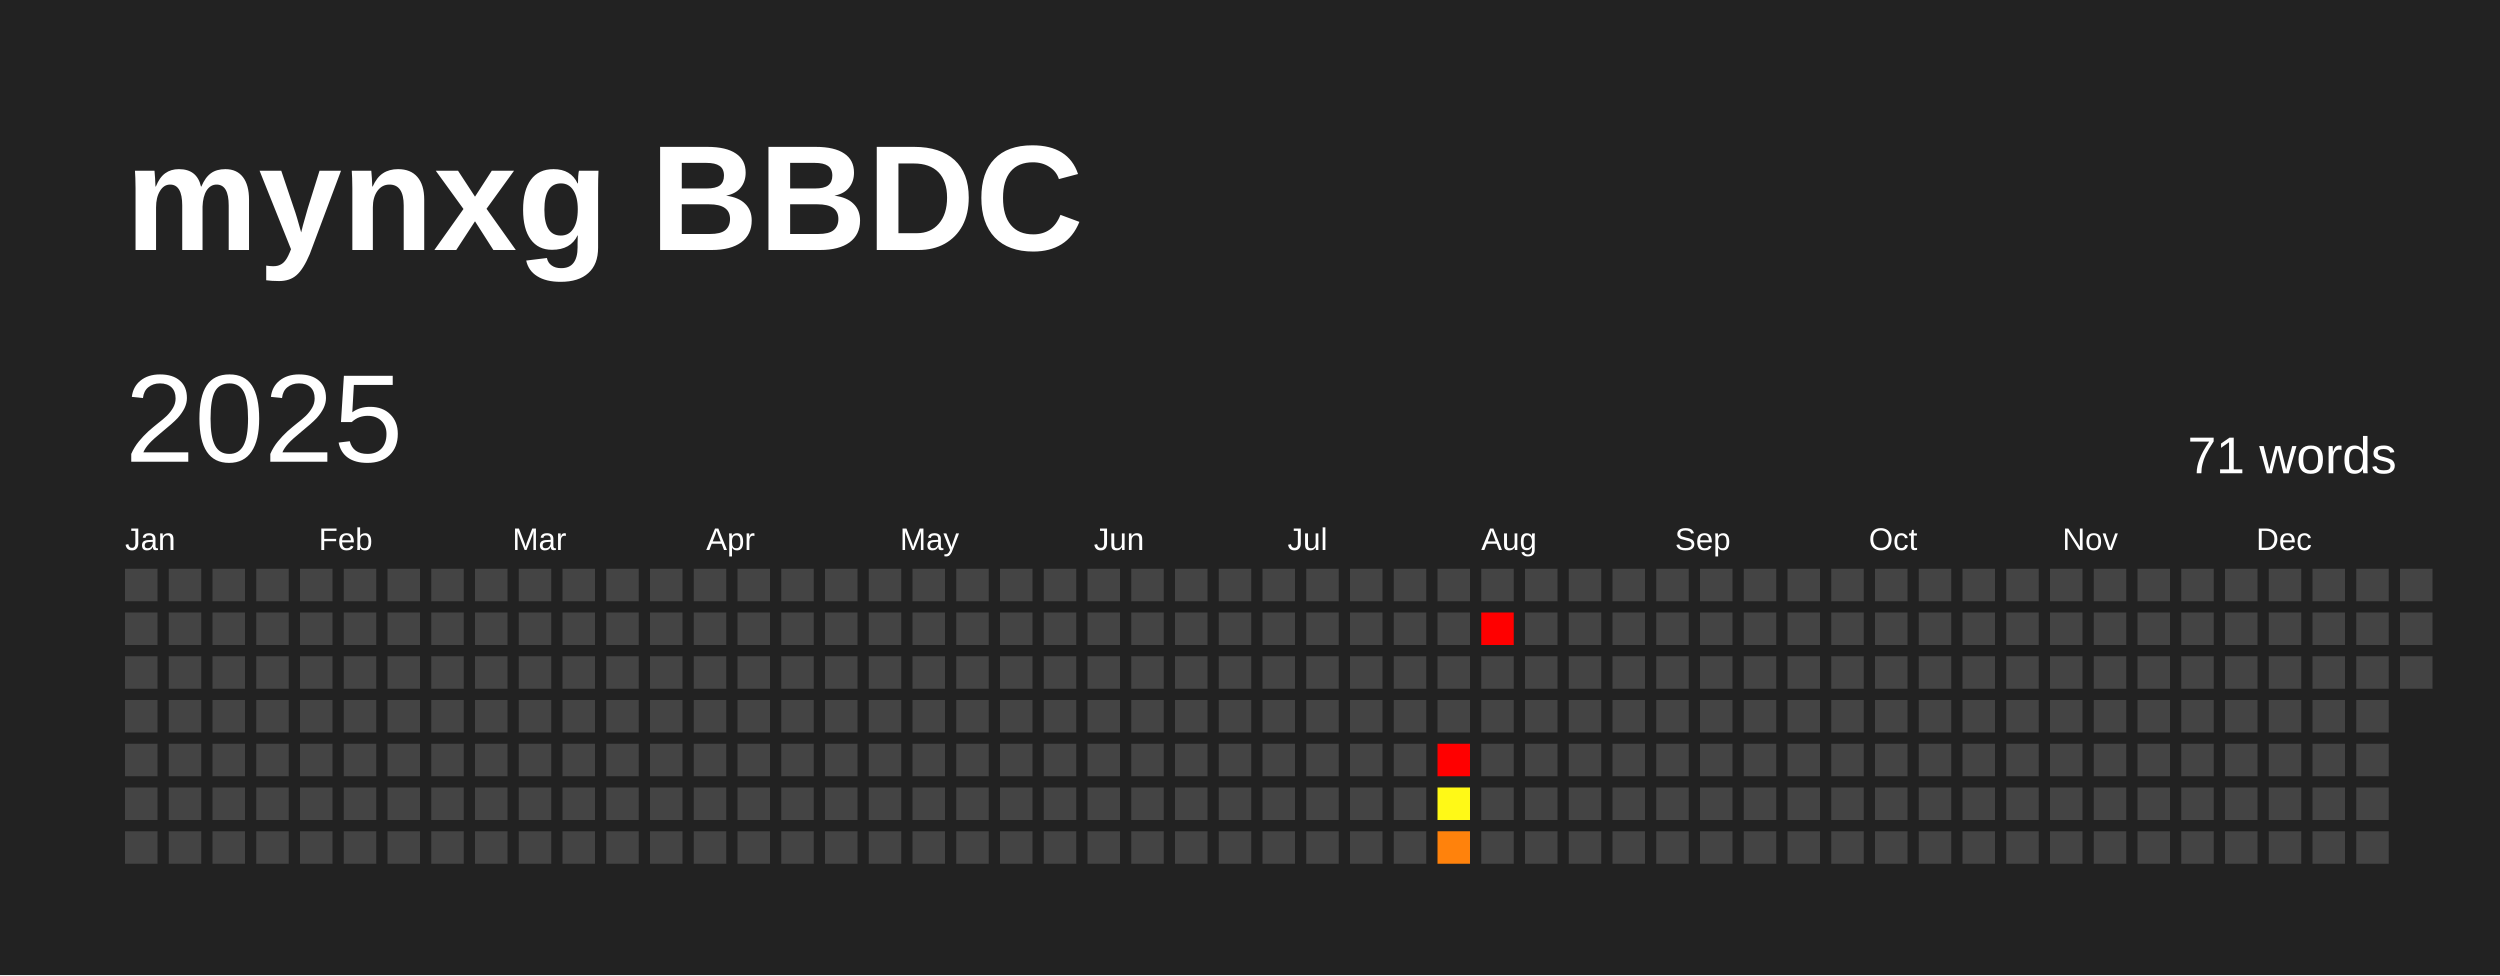
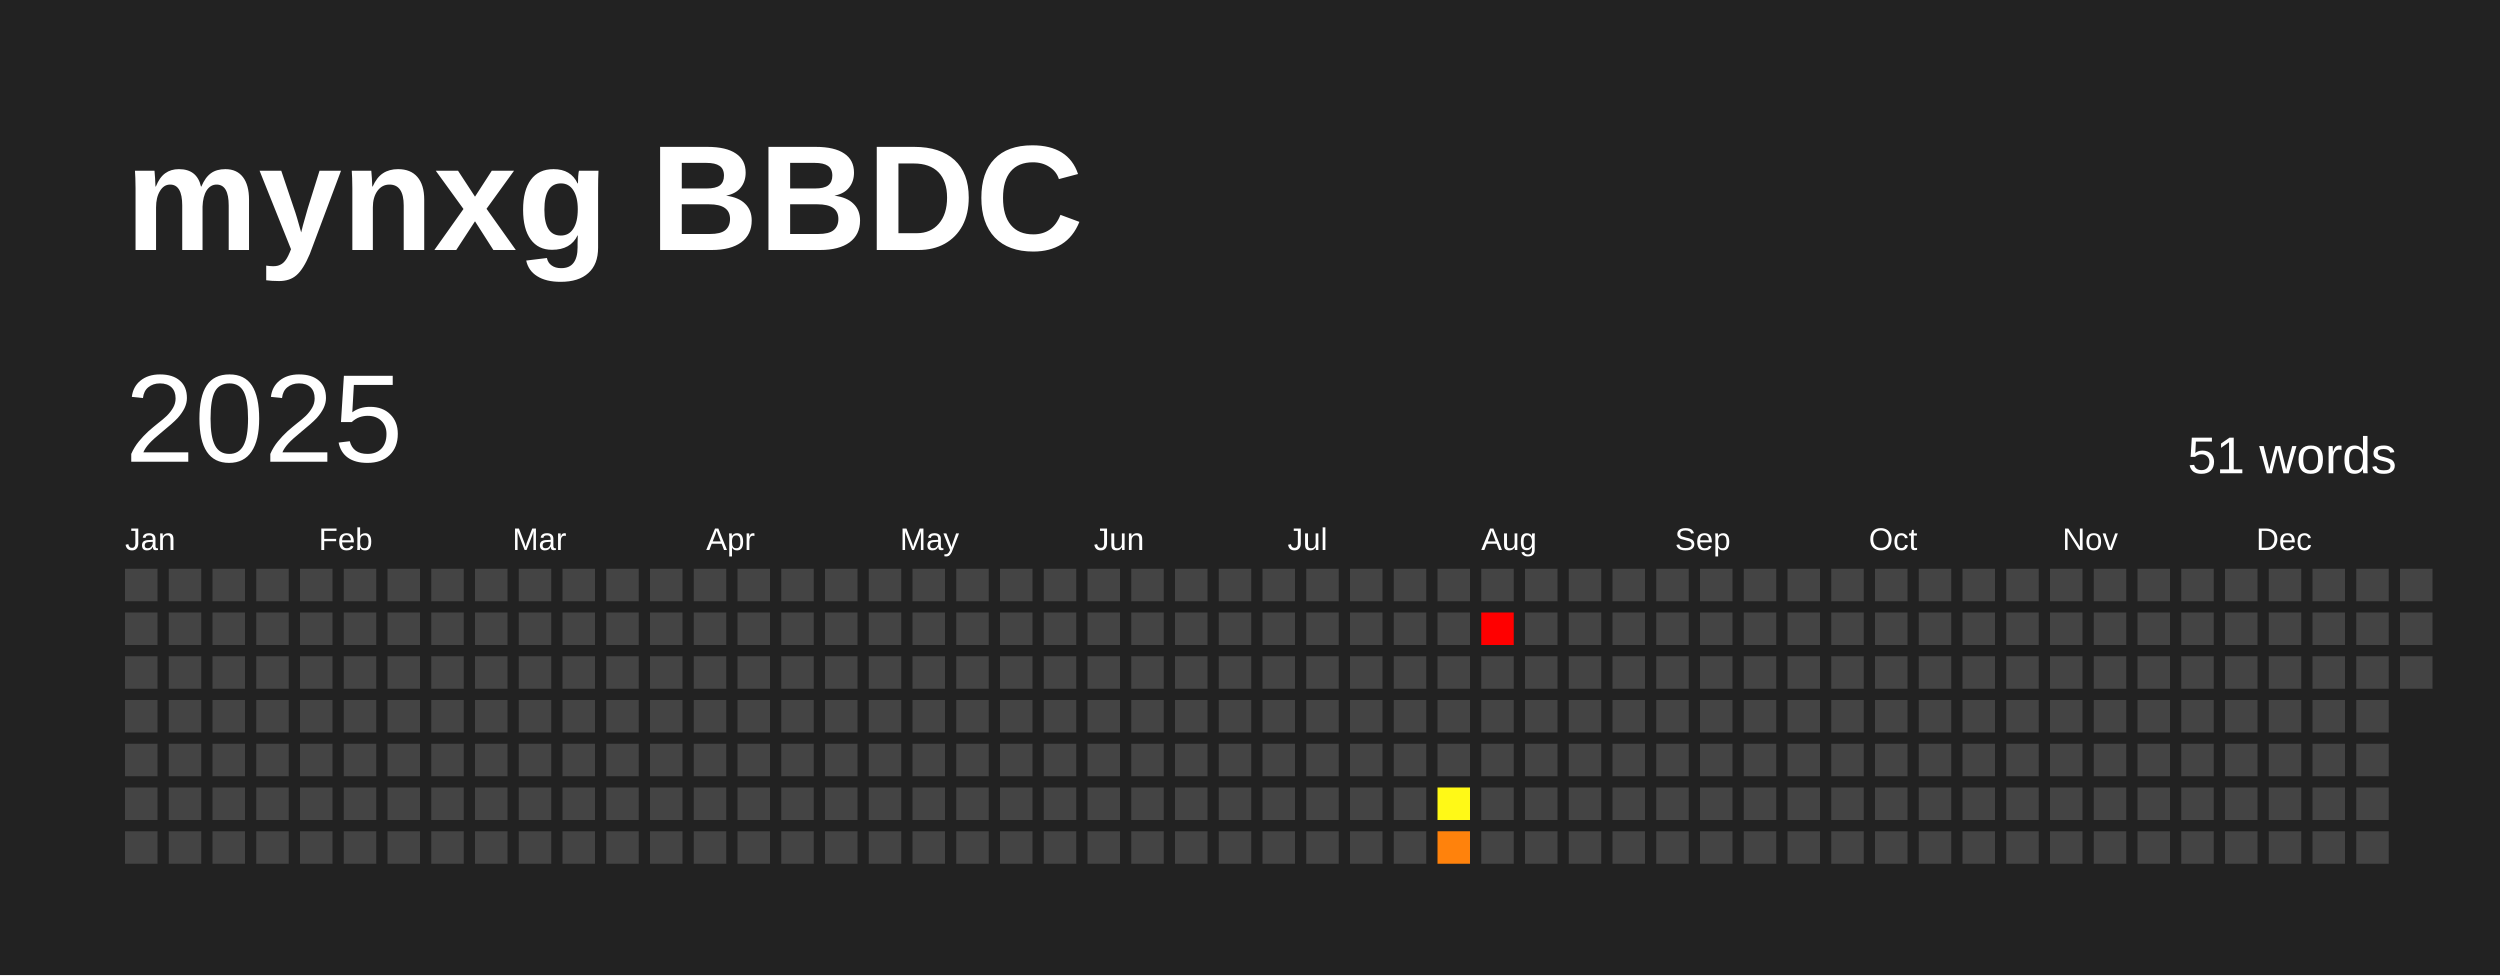
<svg xmlns="http://www.w3.org/2000/svg" baseProfile="full" height="78mm" version="1.1" viewBox="0,0,200,78" width="200mm">
  <defs />
  <rect fill="#222222" height="78" width="200" x="0" y="0" />
  <text fill="#FFFFFF" style="font-size:12px; font-family:Arial; font-weight:bold;" x="10" y="20">mynxg BBDC</text>
  <text dominant-baseline="hanging" fill="#FFFFFF" style="font-size:10.0px; font-family:Arial;" x="10" y="30">2025</text>
-   <text dominant-baseline="hanging" fill="#FFFFFF" style="font-size:4.125px; font-family:Arial;" x="175" y="35">71 words</text>
+   <text dominant-baseline="hanging" fill="#FFFFFF" style="font-size:4.125px; font-family:Arial;" x="175" y="35">51 words</text>
  <text fill="#FFFFFF" style="font-size:2.5px; font-family:Arial" x="10.0" y="44">Jan</text>
  <text fill="#FFFFFF" style="font-size:2.5px; font-family:Arial" x="25.5" y="44">Feb</text>
  <text fill="#FFFFFF" style="font-size:2.5px; font-family:Arial" x="41.0" y="44">Mar</text>
  <text fill="#FFFFFF" style="font-size:2.5px; font-family:Arial" x="56.5" y="44">Apr</text>
  <text fill="#FFFFFF" style="font-size:2.5px; font-family:Arial" x="72.0" y="44">May</text>
  <text fill="#FFFFFF" style="font-size:2.5px; font-family:Arial" x="87.5" y="44">Jun</text>
  <text fill="#FFFFFF" style="font-size:2.5px; font-family:Arial" x="103.0" y="44">Jul</text>
  <text fill="#FFFFFF" style="font-size:2.5px; font-family:Arial" x="118.5" y="44">Aug</text>
  <text fill="#FFFFFF" style="font-size:2.5px; font-family:Arial" x="134.0" y="44">Sep</text>
  <text fill="#FFFFFF" style="font-size:2.5px; font-family:Arial" x="149.5" y="44">Oct</text>
  <text fill="#FFFFFF" style="font-size:2.5px; font-family:Arial" x="165.0" y="44">Nov</text>
  <text fill="#FFFFFF" style="font-size:2.5px; font-family:Arial" x="180.5" y="44">Dec</text>
  <rect fill="#444444" height="2.6" width="2.6" x="10.0" y="45.5" />
  <rect fill="#444444" height="2.6" width="2.6" x="10.0" y="49.0" />
  <rect fill="#444444" height="2.6" width="2.6" x="10.0" y="52.5" />
  <rect fill="#444444" height="2.6" width="2.6" x="10.0" y="56.0" />
  <rect fill="#444444" height="2.6" width="2.6" x="10.0" y="59.5" />
  <rect fill="#444444" height="2.6" width="2.6" x="10.0" y="63.0" />
  <rect fill="#444444" height="2.6" width="2.6" x="10.0" y="66.5" />
  <rect fill="#444444" height="2.6" width="2.6" x="13.5" y="45.5" />
  <rect fill="#444444" height="2.6" width="2.6" x="13.5" y="49.0" />
  <rect fill="#444444" height="2.6" width="2.6" x="13.5" y="52.5" />
  <rect fill="#444444" height="2.6" width="2.6" x="13.5" y="56.0" />
  <rect fill="#444444" height="2.6" width="2.6" x="13.5" y="59.5" />
  <rect fill="#444444" height="2.6" width="2.6" x="13.5" y="63.0" />
  <rect fill="#444444" height="2.6" width="2.6" x="13.5" y="66.5" />
  <rect fill="#444444" height="2.6" width="2.6" x="17.0" y="45.5" />
  <rect fill="#444444" height="2.6" width="2.6" x="17.0" y="49.0" />
  <rect fill="#444444" height="2.6" width="2.6" x="17.0" y="52.5" />
  <rect fill="#444444" height="2.6" width="2.6" x="17.0" y="56.0" />
  <rect fill="#444444" height="2.6" width="2.6" x="17.0" y="59.5" />
  <rect fill="#444444" height="2.6" width="2.6" x="17.0" y="63.0" />
  <rect fill="#444444" height="2.6" width="2.6" x="17.0" y="66.5" />
  <rect fill="#444444" height="2.6" width="2.6" x="20.5" y="45.5" />
  <rect fill="#444444" height="2.6" width="2.6" x="20.5" y="49.0" />
  <rect fill="#444444" height="2.6" width="2.6" x="20.5" y="52.5" />
  <rect fill="#444444" height="2.6" width="2.6" x="20.5" y="56.0" />
  <rect fill="#444444" height="2.6" width="2.6" x="20.5" y="59.5" />
  <rect fill="#444444" height="2.6" width="2.6" x="20.5" y="63.0" />
  <rect fill="#444444" height="2.6" width="2.6" x="20.5" y="66.5" />
  <rect fill="#444444" height="2.6" width="2.6" x="24.0" y="45.5" />
  <rect fill="#444444" height="2.6" width="2.6" x="24.0" y="49.0" />
  <rect fill="#444444" height="2.6" width="2.6" x="24.0" y="52.5" />
  <rect fill="#444444" height="2.6" width="2.6" x="24.0" y="56.0" />
  <rect fill="#444444" height="2.6" width="2.6" x="24.0" y="59.5" />
  <rect fill="#444444" height="2.6" width="2.6" x="24.0" y="63.0" />
  <rect fill="#444444" height="2.6" width="2.6" x="24.0" y="66.5" />
  <rect fill="#444444" height="2.6" width="2.6" x="27.5" y="45.5" />
  <rect fill="#444444" height="2.6" width="2.6" x="27.5" y="49.0" />
  <rect fill="#444444" height="2.6" width="2.6" x="27.5" y="52.5" />
  <rect fill="#444444" height="2.6" width="2.6" x="27.5" y="56.0" />
  <rect fill="#444444" height="2.6" width="2.6" x="27.5" y="59.5" />
  <rect fill="#444444" height="2.6" width="2.6" x="27.5" y="63.0" />
  <rect fill="#444444" height="2.6" width="2.6" x="27.5" y="66.5" />
  <rect fill="#444444" height="2.6" width="2.6" x="31.0" y="45.5" />
  <rect fill="#444444" height="2.6" width="2.6" x="31.0" y="49.0" />
  <rect fill="#444444" height="2.6" width="2.6" x="31.0" y="52.5" />
  <rect fill="#444444" height="2.6" width="2.6" x="31.0" y="56.0" />
  <rect fill="#444444" height="2.6" width="2.6" x="31.0" y="59.5" />
  <rect fill="#444444" height="2.6" width="2.6" x="31.0" y="63.0" />
  <rect fill="#444444" height="2.6" width="2.6" x="31.0" y="66.5" />
  <rect fill="#444444" height="2.6" width="2.6" x="34.5" y="45.5" />
  <rect fill="#444444" height="2.6" width="2.6" x="34.5" y="49.0" />
  <rect fill="#444444" height="2.6" width="2.6" x="34.5" y="52.5" />
  <rect fill="#444444" height="2.6" width="2.6" x="34.5" y="56.0" />
  <rect fill="#444444" height="2.6" width="2.6" x="34.5" y="59.5" />
  <rect fill="#444444" height="2.6" width="2.6" x="34.5" y="63.0" />
  <rect fill="#444444" height="2.6" width="2.6" x="34.5" y="66.5" />
  <rect fill="#444444" height="2.6" width="2.6" x="38.0" y="45.5" />
  <rect fill="#444444" height="2.6" width="2.6" x="38.0" y="49.0" />
  <rect fill="#444444" height="2.6" width="2.6" x="38.0" y="52.5" />
  <rect fill="#444444" height="2.6" width="2.6" x="38.0" y="56.0" />
  <rect fill="#444444" height="2.6" width="2.6" x="38.0" y="59.5" />
  <rect fill="#444444" height="2.6" width="2.6" x="38.0" y="63.0" />
  <rect fill="#444444" height="2.6" width="2.6" x="38.0" y="66.5" />
  <rect fill="#444444" height="2.6" width="2.6" x="41.5" y="45.5" />
  <rect fill="#444444" height="2.6" width="2.6" x="41.5" y="49.0" />
  <rect fill="#444444" height="2.6" width="2.6" x="41.5" y="52.5" />
  <rect fill="#444444" height="2.6" width="2.6" x="41.5" y="56.0" />
  <rect fill="#444444" height="2.6" width="2.6" x="41.5" y="59.5" />
  <rect fill="#444444" height="2.6" width="2.6" x="41.5" y="63.0" />
  <rect fill="#444444" height="2.6" width="2.6" x="41.5" y="66.5" />
  <rect fill="#444444" height="2.6" width="2.6" x="45.0" y="45.5" />
  <rect fill="#444444" height="2.6" width="2.6" x="45.0" y="49.0" />
  <rect fill="#444444" height="2.6" width="2.6" x="45.0" y="52.5" />
  <rect fill="#444444" height="2.6" width="2.6" x="45.0" y="56.0" />
  <rect fill="#444444" height="2.6" width="2.6" x="45.0" y="59.5" />
  <rect fill="#444444" height="2.6" width="2.6" x="45.0" y="63.0" />
  <rect fill="#444444" height="2.6" width="2.6" x="45.0" y="66.5" />
  <rect fill="#444444" height="2.6" width="2.6" x="48.5" y="45.5" />
  <rect fill="#444444" height="2.6" width="2.6" x="48.5" y="49.0" />
  <rect fill="#444444" height="2.6" width="2.6" x="48.5" y="52.5" />
  <rect fill="#444444" height="2.6" width="2.6" x="48.5" y="56.0" />
  <rect fill="#444444" height="2.6" width="2.6" x="48.5" y="59.5" />
  <rect fill="#444444" height="2.6" width="2.6" x="48.5" y="63.0" />
  <rect fill="#444444" height="2.6" width="2.6" x="48.5" y="66.5" />
  <rect fill="#444444" height="2.6" width="2.6" x="52.0" y="45.5" />
  <rect fill="#444444" height="2.6" width="2.6" x="52.0" y="49.0" />
  <rect fill="#444444" height="2.6" width="2.6" x="52.0" y="52.5" />
  <rect fill="#444444" height="2.6" width="2.6" x="52.0" y="56.0" />
  <rect fill="#444444" height="2.6" width="2.6" x="52.0" y="59.5" />
  <rect fill="#444444" height="2.6" width="2.6" x="52.0" y="63.0" />
  <rect fill="#444444" height="2.6" width="2.6" x="52.0" y="66.5" />
  <rect fill="#444444" height="2.6" width="2.6" x="55.5" y="45.5" />
  <rect fill="#444444" height="2.6" width="2.6" x="55.5" y="49.0" />
  <rect fill="#444444" height="2.6" width="2.6" x="55.5" y="52.5" />
  <rect fill="#444444" height="2.6" width="2.6" x="55.5" y="56.0" />
  <rect fill="#444444" height="2.6" width="2.6" x="55.5" y="59.5" />
  <rect fill="#444444" height="2.6" width="2.6" x="55.5" y="63.0" />
  <rect fill="#444444" height="2.6" width="2.6" x="55.5" y="66.5" />
  <rect fill="#444444" height="2.6" width="2.6" x="59.0" y="45.5" />
  <rect fill="#444444" height="2.6" width="2.6" x="59.0" y="49.0" />
  <rect fill="#444444" height="2.6" width="2.6" x="59.0" y="52.5" />
  <rect fill="#444444" height="2.6" width="2.6" x="59.0" y="56.0" />
  <rect fill="#444444" height="2.6" width="2.6" x="59.0" y="59.5" />
  <rect fill="#444444" height="2.6" width="2.6" x="59.0" y="63.0" />
  <rect fill="#444444" height="2.6" width="2.6" x="59.0" y="66.5" />
  <rect fill="#444444" height="2.6" width="2.6" x="62.5" y="45.5" />
  <rect fill="#444444" height="2.6" width="2.6" x="62.5" y="49.0" />
  <rect fill="#444444" height="2.6" width="2.6" x="62.5" y="52.5" />
  <rect fill="#444444" height="2.6" width="2.6" x="62.5" y="56.0" />
  <rect fill="#444444" height="2.6" width="2.6" x="62.5" y="59.5" />
  <rect fill="#444444" height="2.6" width="2.6" x="62.5" y="63.0" />
  <rect fill="#444444" height="2.6" width="2.6" x="62.5" y="66.5" />
  <rect fill="#444444" height="2.6" width="2.6" x="66.0" y="45.5" />
  <rect fill="#444444" height="2.6" width="2.6" x="66.0" y="49.0" />
  <rect fill="#444444" height="2.6" width="2.6" x="66.0" y="52.5" />
  <rect fill="#444444" height="2.6" width="2.6" x="66.0" y="56.0" />
  <rect fill="#444444" height="2.6" width="2.6" x="66.0" y="59.5" />
  <rect fill="#444444" height="2.6" width="2.6" x="66.0" y="63.0" />
  <rect fill="#444444" height="2.6" width="2.6" x="66.0" y="66.5" />
  <rect fill="#444444" height="2.6" width="2.6" x="69.5" y="45.5" />
  <rect fill="#444444" height="2.6" width="2.6" x="69.5" y="49.0" />
  <rect fill="#444444" height="2.6" width="2.6" x="69.5" y="52.5" />
  <rect fill="#444444" height="2.6" width="2.6" x="69.5" y="56.0" />
  <rect fill="#444444" height="2.6" width="2.6" x="69.5" y="59.5" />
  <rect fill="#444444" height="2.6" width="2.6" x="69.5" y="63.0" />
  <rect fill="#444444" height="2.6" width="2.6" x="69.5" y="66.5" />
  <rect fill="#444444" height="2.6" width="2.6" x="73.0" y="45.5" />
  <rect fill="#444444" height="2.6" width="2.6" x="73.0" y="49.0" />
  <rect fill="#444444" height="2.6" width="2.6" x="73.0" y="52.5" />
  <rect fill="#444444" height="2.6" width="2.6" x="73.0" y="56.0" />
  <rect fill="#444444" height="2.6" width="2.6" x="73.0" y="59.5" />
  <rect fill="#444444" height="2.6" width="2.6" x="73.0" y="63.0" />
  <rect fill="#444444" height="2.6" width="2.6" x="73.0" y="66.5" />
  <rect fill="#444444" height="2.6" width="2.6" x="76.5" y="45.5" />
  <rect fill="#444444" height="2.6" width="2.6" x="76.5" y="49.0" />
  <rect fill="#444444" height="2.6" width="2.6" x="76.5" y="52.5" />
  <rect fill="#444444" height="2.6" width="2.6" x="76.5" y="56.0" />
  <rect fill="#444444" height="2.6" width="2.6" x="76.5" y="59.5" />
  <rect fill="#444444" height="2.6" width="2.6" x="76.5" y="63.0" />
  <rect fill="#444444" height="2.6" width="2.6" x="76.5" y="66.5" />
  <rect fill="#444444" height="2.6" width="2.6" x="80.0" y="45.5" />
  <rect fill="#444444" height="2.6" width="2.6" x="80.0" y="49.0" />
  <rect fill="#444444" height="2.6" width="2.6" x="80.0" y="52.5" />
  <rect fill="#444444" height="2.6" width="2.6" x="80.0" y="56.0" />
  <rect fill="#444444" height="2.6" width="2.6" x="80.0" y="59.5" />
  <rect fill="#444444" height="2.6" width="2.6" x="80.0" y="63.0" />
  <rect fill="#444444" height="2.6" width="2.6" x="80.0" y="66.5" />
  <rect fill="#444444" height="2.6" width="2.6" x="83.5" y="45.5" />
  <rect fill="#444444" height="2.6" width="2.6" x="83.5" y="49.0" />
  <rect fill="#444444" height="2.6" width="2.6" x="83.5" y="52.5" />
  <rect fill="#444444" height="2.6" width="2.6" x="83.5" y="56.0" />
  <rect fill="#444444" height="2.6" width="2.6" x="83.5" y="59.5" />
  <rect fill="#444444" height="2.6" width="2.6" x="83.5" y="63.0" />
  <rect fill="#444444" height="2.6" width="2.6" x="83.5" y="66.5" />
  <rect fill="#444444" height="2.6" width="2.6" x="87.0" y="45.5" />
  <rect fill="#444444" height="2.6" width="2.6" x="87.0" y="49.0" />
  <rect fill="#444444" height="2.6" width="2.6" x="87.0" y="52.5" />
  <rect fill="#444444" height="2.6" width="2.6" x="87.0" y="56.0" />
  <rect fill="#444444" height="2.6" width="2.6" x="87.0" y="59.5" />
  <rect fill="#444444" height="2.6" width="2.6" x="87.0" y="63.0" />
  <rect fill="#444444" height="2.6" width="2.6" x="87.0" y="66.5" />
  <rect fill="#444444" height="2.6" width="2.6" x="90.5" y="45.5" />
  <rect fill="#444444" height="2.6" width="2.6" x="90.5" y="49.0" />
  <rect fill="#444444" height="2.6" width="2.6" x="90.5" y="52.5" />
  <rect fill="#444444" height="2.6" width="2.6" x="90.5" y="56.0" />
  <rect fill="#444444" height="2.6" width="2.6" x="90.5" y="59.5" />
  <rect fill="#444444" height="2.6" width="2.6" x="90.5" y="63.0" />
  <rect fill="#444444" height="2.6" width="2.6" x="90.5" y="66.5" />
  <rect fill="#444444" height="2.6" width="2.6" x="94.0" y="45.5" />
  <rect fill="#444444" height="2.6" width="2.6" x="94.0" y="49.0" />
  <rect fill="#444444" height="2.6" width="2.6" x="94.0" y="52.5" />
  <rect fill="#444444" height="2.6" width="2.6" x="94.0" y="56.0" />
  <rect fill="#444444" height="2.6" width="2.6" x="94.0" y="59.5" />
  <rect fill="#444444" height="2.6" width="2.6" x="94.0" y="63.0" />
  <rect fill="#444444" height="2.6" width="2.6" x="94.0" y="66.5" />
  <rect fill="#444444" height="2.6" width="2.6" x="97.5" y="45.5" />
  <rect fill="#444444" height="2.6" width="2.6" x="97.5" y="49.0" />
  <rect fill="#444444" height="2.6" width="2.6" x="97.5" y="52.5" />
  <rect fill="#444444" height="2.6" width="2.6" x="97.5" y="56.0" />
  <rect fill="#444444" height="2.6" width="2.6" x="97.5" y="59.5" />
  <rect fill="#444444" height="2.6" width="2.6" x="97.5" y="63.0" />
  <rect fill="#444444" height="2.6" width="2.6" x="97.5" y="66.5" />
  <rect fill="#444444" height="2.6" width="2.6" x="101.0" y="45.5" />
  <rect fill="#444444" height="2.6" width="2.6" x="101.0" y="49.0" />
  <rect fill="#444444" height="2.6" width="2.6" x="101.0" y="52.5" />
  <rect fill="#444444" height="2.6" width="2.6" x="101.0" y="56.0" />
  <rect fill="#444444" height="2.6" width="2.6" x="101.0" y="59.5" />
  <rect fill="#444444" height="2.6" width="2.6" x="101.0" y="63.0" />
  <rect fill="#444444" height="2.6" width="2.6" x="101.0" y="66.5" />
  <rect fill="#444444" height="2.6" width="2.6" x="104.5" y="45.5" />
  <rect fill="#444444" height="2.6" width="2.6" x="104.5" y="49.0" />
  <rect fill="#444444" height="2.6" width="2.6" x="104.5" y="52.5" />
  <rect fill="#444444" height="2.6" width="2.6" x="104.5" y="56.0" />
  <rect fill="#444444" height="2.6" width="2.6" x="104.5" y="59.5" />
  <rect fill="#444444" height="2.6" width="2.6" x="104.5" y="63.0" />
  <rect fill="#444444" height="2.6" width="2.6" x="104.5" y="66.5" />
  <rect fill="#444444" height="2.6" width="2.6" x="108.0" y="45.5" />
  <rect fill="#444444" height="2.6" width="2.6" x="108.0" y="49.0" />
  <rect fill="#444444" height="2.6" width="2.6" x="108.0" y="52.5" />
  <rect fill="#444444" height="2.6" width="2.6" x="108.0" y="56.0" />
  <rect fill="#444444" height="2.6" width="2.6" x="108.0" y="59.5" />
  <rect fill="#444444" height="2.6" width="2.6" x="108.0" y="63.0" />
  <rect fill="#444444" height="2.6" width="2.6" x="108.0" y="66.5" />
  <rect fill="#444444" height="2.6" width="2.6" x="111.5" y="45.5" />
  <rect fill="#444444" height="2.6" width="2.6" x="111.5" y="49.0" />
  <rect fill="#444444" height="2.6" width="2.6" x="111.5" y="52.5" />
  <rect fill="#444444" height="2.6" width="2.6" x="111.5" y="56.0" />
  <rect fill="#444444" height="2.6" width="2.6" x="111.5" y="59.5" />
  <rect fill="#444444" height="2.6" width="2.6" x="111.5" y="63.0" />
  <rect fill="#444444" height="2.6" width="2.6" x="111.5" y="66.5" />
  <rect fill="#444444" height="2.6" width="2.6" x="115.0" y="45.5" />
  <rect fill="#444444" height="2.6" width="2.6" x="115.0" y="49.0" />
  <rect fill="#444444" height="2.6" width="2.6" x="115.0" y="52.5" />
  <rect fill="#444444" height="2.6" width="2.6" x="115.0" y="56.0" />
-   <rect fill="red" height="2.6" width="2.6" x="115.0" y="59.5" />
+   <rect fill="#444444" height="2.6" width="2.6" x="115.0" y="59.5" />
  <rect fill="#fff917" height="2.6" width="2.6" x="115.0" y="63.0" />
  <rect fill="#ff820c" height="2.6" width="2.6" x="115.0" y="66.5" />
  <rect fill="#444444" height="2.6" width="2.6" x="118.5" y="45.5" />
  <rect fill="red" height="2.6" width="2.6" x="118.5" y="49.0" />
  <rect fill="#444444" height="2.6" width="2.6" x="118.5" y="52.5" />
  <rect fill="#444444" height="2.6" width="2.6" x="118.5" y="56.0" />
  <rect fill="#444444" height="2.6" width="2.6" x="118.5" y="59.5" />
  <rect fill="#444444" height="2.6" width="2.6" x="118.5" y="63.0" />
  <rect fill="#444444" height="2.6" width="2.6" x="118.5" y="66.5" />
  <rect fill="#444444" height="2.6" width="2.6" x="122.0" y="45.5" />
  <rect fill="#444444" height="2.6" width="2.6" x="122.0" y="49.0" />
  <rect fill="#444444" height="2.6" width="2.6" x="122.0" y="52.5" />
  <rect fill="#444444" height="2.6" width="2.6" x="122.0" y="56.0" />
  <rect fill="#444444" height="2.6" width="2.6" x="122.0" y="59.5" />
  <rect fill="#444444" height="2.6" width="2.6" x="122.0" y="63.0" />
  <rect fill="#444444" height="2.6" width="2.6" x="122.0" y="66.5" />
  <rect fill="#444444" height="2.6" width="2.6" x="125.5" y="45.5" />
  <rect fill="#444444" height="2.6" width="2.6" x="125.5" y="49.0" />
  <rect fill="#444444" height="2.6" width="2.6" x="125.5" y="52.5" />
  <rect fill="#444444" height="2.6" width="2.6" x="125.5" y="56.0" />
  <rect fill="#444444" height="2.6" width="2.6" x="125.5" y="59.5" />
  <rect fill="#444444" height="2.6" width="2.6" x="125.5" y="63.0" />
  <rect fill="#444444" height="2.6" width="2.6" x="125.5" y="66.5" />
  <rect fill="#444444" height="2.6" width="2.6" x="129.0" y="45.5" />
  <rect fill="#444444" height="2.6" width="2.6" x="129.0" y="49.0" />
  <rect fill="#444444" height="2.6" width="2.6" x="129.0" y="52.5" />
  <rect fill="#444444" height="2.6" width="2.6" x="129.0" y="56.0" />
  <rect fill="#444444" height="2.6" width="2.6" x="129.0" y="59.5" />
  <rect fill="#444444" height="2.6" width="2.6" x="129.0" y="63.0" />
  <rect fill="#444444" height="2.6" width="2.6" x="129.0" y="66.5" />
  <rect fill="#444444" height="2.6" width="2.6" x="132.5" y="45.5" />
  <rect fill="#444444" height="2.6" width="2.6" x="132.5" y="49.0" />
  <rect fill="#444444" height="2.6" width="2.6" x="132.5" y="52.5" />
  <rect fill="#444444" height="2.6" width="2.6" x="132.5" y="56.0" />
  <rect fill="#444444" height="2.6" width="2.6" x="132.5" y="59.5" />
  <rect fill="#444444" height="2.6" width="2.6" x="132.5" y="63.0" />
  <rect fill="#444444" height="2.6" width="2.6" x="132.5" y="66.5" />
  <rect fill="#444444" height="2.6" width="2.6" x="136.0" y="45.5" />
  <rect fill="#444444" height="2.6" width="2.6" x="136.0" y="49.0" />
  <rect fill="#444444" height="2.6" width="2.6" x="136.0" y="52.5" />
  <rect fill="#444444" height="2.6" width="2.6" x="136.0" y="56.0" />
  <rect fill="#444444" height="2.6" width="2.6" x="136.0" y="59.5" />
  <rect fill="#444444" height="2.6" width="2.6" x="136.0" y="63.0" />
  <rect fill="#444444" height="2.6" width="2.6" x="136.0" y="66.5" />
  <rect fill="#444444" height="2.6" width="2.6" x="139.5" y="45.5" />
  <rect fill="#444444" height="2.6" width="2.6" x="139.5" y="49.0" />
  <rect fill="#444444" height="2.6" width="2.6" x="139.5" y="52.5" />
  <rect fill="#444444" height="2.6" width="2.6" x="139.5" y="56.0" />
  <rect fill="#444444" height="2.6" width="2.6" x="139.5" y="59.5" />
  <rect fill="#444444" height="2.6" width="2.6" x="139.5" y="63.0" />
  <rect fill="#444444" height="2.6" width="2.6" x="139.5" y="66.5" />
  <rect fill="#444444" height="2.6" width="2.6" x="143.0" y="45.5" />
  <rect fill="#444444" height="2.6" width="2.6" x="143.0" y="49.0" />
  <rect fill="#444444" height="2.6" width="2.6" x="143.0" y="52.5" />
  <rect fill="#444444" height="2.6" width="2.6" x="143.0" y="56.0" />
  <rect fill="#444444" height="2.6" width="2.6" x="143.0" y="59.5" />
  <rect fill="#444444" height="2.6" width="2.6" x="143.0" y="63.0" />
  <rect fill="#444444" height="2.6" width="2.6" x="143.0" y="66.5" />
  <rect fill="#444444" height="2.6" width="2.6" x="146.5" y="45.5" />
  <rect fill="#444444" height="2.6" width="2.6" x="146.5" y="49.0" />
  <rect fill="#444444" height="2.6" width="2.6" x="146.5" y="52.5" />
  <rect fill="#444444" height="2.6" width="2.6" x="146.5" y="56.0" />
  <rect fill="#444444" height="2.6" width="2.6" x="146.5" y="59.5" />
  <rect fill="#444444" height="2.6" width="2.6" x="146.5" y="63.0" />
  <rect fill="#444444" height="2.6" width="2.6" x="146.5" y="66.5" />
  <rect fill="#444444" height="2.6" width="2.6" x="150.0" y="45.5" />
  <rect fill="#444444" height="2.6" width="2.6" x="150.0" y="49.0" />
  <rect fill="#444444" height="2.6" width="2.6" x="150.0" y="52.5" />
  <rect fill="#444444" height="2.6" width="2.6" x="150.0" y="56.0" />
  <rect fill="#444444" height="2.6" width="2.6" x="150.0" y="59.5" />
  <rect fill="#444444" height="2.6" width="2.6" x="150.0" y="63.0" />
  <rect fill="#444444" height="2.6" width="2.6" x="150.0" y="66.5" />
  <rect fill="#444444" height="2.6" width="2.6" x="153.5" y="45.5" />
  <rect fill="#444444" height="2.6" width="2.6" x="153.5" y="49.0" />
  <rect fill="#444444" height="2.6" width="2.6" x="153.5" y="52.5" />
  <rect fill="#444444" height="2.6" width="2.6" x="153.5" y="56.0" />
  <rect fill="#444444" height="2.6" width="2.6" x="153.5" y="59.5" />
  <rect fill="#444444" height="2.6" width="2.6" x="153.5" y="63.0" />
  <rect fill="#444444" height="2.6" width="2.6" x="153.5" y="66.5" />
  <rect fill="#444444" height="2.6" width="2.6" x="157.0" y="45.5" />
  <rect fill="#444444" height="2.6" width="2.6" x="157.0" y="49.0" />
  <rect fill="#444444" height="2.6" width="2.6" x="157.0" y="52.5" />
  <rect fill="#444444" height="2.6" width="2.6" x="157.0" y="56.0" />
  <rect fill="#444444" height="2.6" width="2.6" x="157.0" y="59.5" />
  <rect fill="#444444" height="2.6" width="2.6" x="157.0" y="63.0" />
  <rect fill="#444444" height="2.6" width="2.6" x="157.0" y="66.5" />
  <rect fill="#444444" height="2.6" width="2.6" x="160.5" y="45.5" />
  <rect fill="#444444" height="2.6" width="2.6" x="160.5" y="49.0" />
  <rect fill="#444444" height="2.6" width="2.6" x="160.5" y="52.5" />
  <rect fill="#444444" height="2.6" width="2.6" x="160.5" y="56.0" />
  <rect fill="#444444" height="2.6" width="2.6" x="160.5" y="59.5" />
  <rect fill="#444444" height="2.6" width="2.6" x="160.5" y="63.0" />
  <rect fill="#444444" height="2.6" width="2.6" x="160.5" y="66.5" />
  <rect fill="#444444" height="2.6" width="2.6" x="164.0" y="45.5" />
  <rect fill="#444444" height="2.6" width="2.6" x="164.0" y="49.0" />
  <rect fill="#444444" height="2.6" width="2.6" x="164.0" y="52.5" />
  <rect fill="#444444" height="2.6" width="2.6" x="164.0" y="56.0" />
  <rect fill="#444444" height="2.6" width="2.6" x="164.0" y="59.5" />
  <rect fill="#444444" height="2.6" width="2.6" x="164.0" y="63.0" />
  <rect fill="#444444" height="2.6" width="2.6" x="164.0" y="66.5" />
  <rect fill="#444444" height="2.6" width="2.6" x="167.5" y="45.5" />
  <rect fill="#444444" height="2.6" width="2.6" x="167.5" y="49.0" />
  <rect fill="#444444" height="2.6" width="2.6" x="167.5" y="52.5" />
  <rect fill="#444444" height="2.6" width="2.6" x="167.5" y="56.0" />
  <rect fill="#444444" height="2.6" width="2.6" x="167.5" y="59.5" />
  <rect fill="#444444" height="2.6" width="2.6" x="167.5" y="63.0" />
  <rect fill="#444444" height="2.6" width="2.6" x="167.5" y="66.5" />
  <rect fill="#444444" height="2.6" width="2.6" x="171.0" y="45.5" />
  <rect fill="#444444" height="2.6" width="2.6" x="171.0" y="49.0" />
  <rect fill="#444444" height="2.6" width="2.6" x="171.0" y="52.5" />
  <rect fill="#444444" height="2.6" width="2.6" x="171.0" y="56.0" />
  <rect fill="#444444" height="2.6" width="2.6" x="171.0" y="59.5" />
  <rect fill="#444444" height="2.6" width="2.6" x="171.0" y="63.0" />
  <rect fill="#444444" height="2.6" width="2.6" x="171.0" y="66.5" />
  <rect fill="#444444" height="2.6" width="2.6" x="174.5" y="45.5" />
  <rect fill="#444444" height="2.6" width="2.6" x="174.5" y="49.0" />
  <rect fill="#444444" height="2.6" width="2.6" x="174.5" y="52.5" />
  <rect fill="#444444" height="2.6" width="2.6" x="174.5" y="56.0" />
  <rect fill="#444444" height="2.6" width="2.6" x="174.5" y="59.5" />
  <rect fill="#444444" height="2.6" width="2.6" x="174.5" y="63.0" />
  <rect fill="#444444" height="2.6" width="2.6" x="174.5" y="66.5" />
  <rect fill="#444444" height="2.6" width="2.6" x="178.0" y="45.5" />
  <rect fill="#444444" height="2.6" width="2.6" x="178.0" y="49.0" />
  <rect fill="#444444" height="2.6" width="2.6" x="178.0" y="52.5" />
  <rect fill="#444444" height="2.6" width="2.6" x="178.0" y="56.0" />
  <rect fill="#444444" height="2.6" width="2.6" x="178.0" y="59.5" />
  <rect fill="#444444" height="2.6" width="2.6" x="178.0" y="63.0" />
  <rect fill="#444444" height="2.6" width="2.6" x="178.0" y="66.5" />
  <rect fill="#444444" height="2.6" width="2.6" x="181.5" y="45.5" />
  <rect fill="#444444" height="2.6" width="2.6" x="181.5" y="49.0" />
  <rect fill="#444444" height="2.6" width="2.6" x="181.5" y="52.5" />
  <rect fill="#444444" height="2.6" width="2.6" x="181.5" y="56.0" />
  <rect fill="#444444" height="2.6" width="2.6" x="181.5" y="59.5" />
  <rect fill="#444444" height="2.6" width="2.6" x="181.5" y="63.0" />
  <rect fill="#444444" height="2.6" width="2.6" x="181.5" y="66.5" />
  <rect fill="#444444" height="2.6" width="2.6" x="185.0" y="45.5" />
  <rect fill="#444444" height="2.6" width="2.6" x="185.0" y="49.0" />
  <rect fill="#444444" height="2.6" width="2.6" x="185.0" y="52.5" />
  <rect fill="#444444" height="2.6" width="2.6" x="185.0" y="56.0" />
  <rect fill="#444444" height="2.6" width="2.6" x="185.0" y="59.5" />
  <rect fill="#444444" height="2.6" width="2.6" x="185.0" y="63.0" />
  <rect fill="#444444" height="2.6" width="2.6" x="185.0" y="66.5" />
  <rect fill="#444444" height="2.6" width="2.6" x="188.5" y="45.5" />
  <rect fill="#444444" height="2.6" width="2.6" x="188.5" y="49.0" />
  <rect fill="#444444" height="2.6" width="2.6" x="188.5" y="52.5" />
  <rect fill="#444444" height="2.6" width="2.6" x="188.5" y="56.0" />
  <rect fill="#444444" height="2.6" width="2.6" x="188.5" y="59.5" />
  <rect fill="#444444" height="2.6" width="2.6" x="188.5" y="63.0" />
  <rect fill="#444444" height="2.6" width="2.6" x="188.5" y="66.5" />
  <rect fill="#444444" height="2.6" width="2.6" x="192.0" y="45.5" />
  <rect fill="#444444" height="2.6" width="2.6" x="192.0" y="49.0" />
  <rect fill="#444444" height="2.6" width="2.6" x="192.0" y="52.5" />
</svg>
